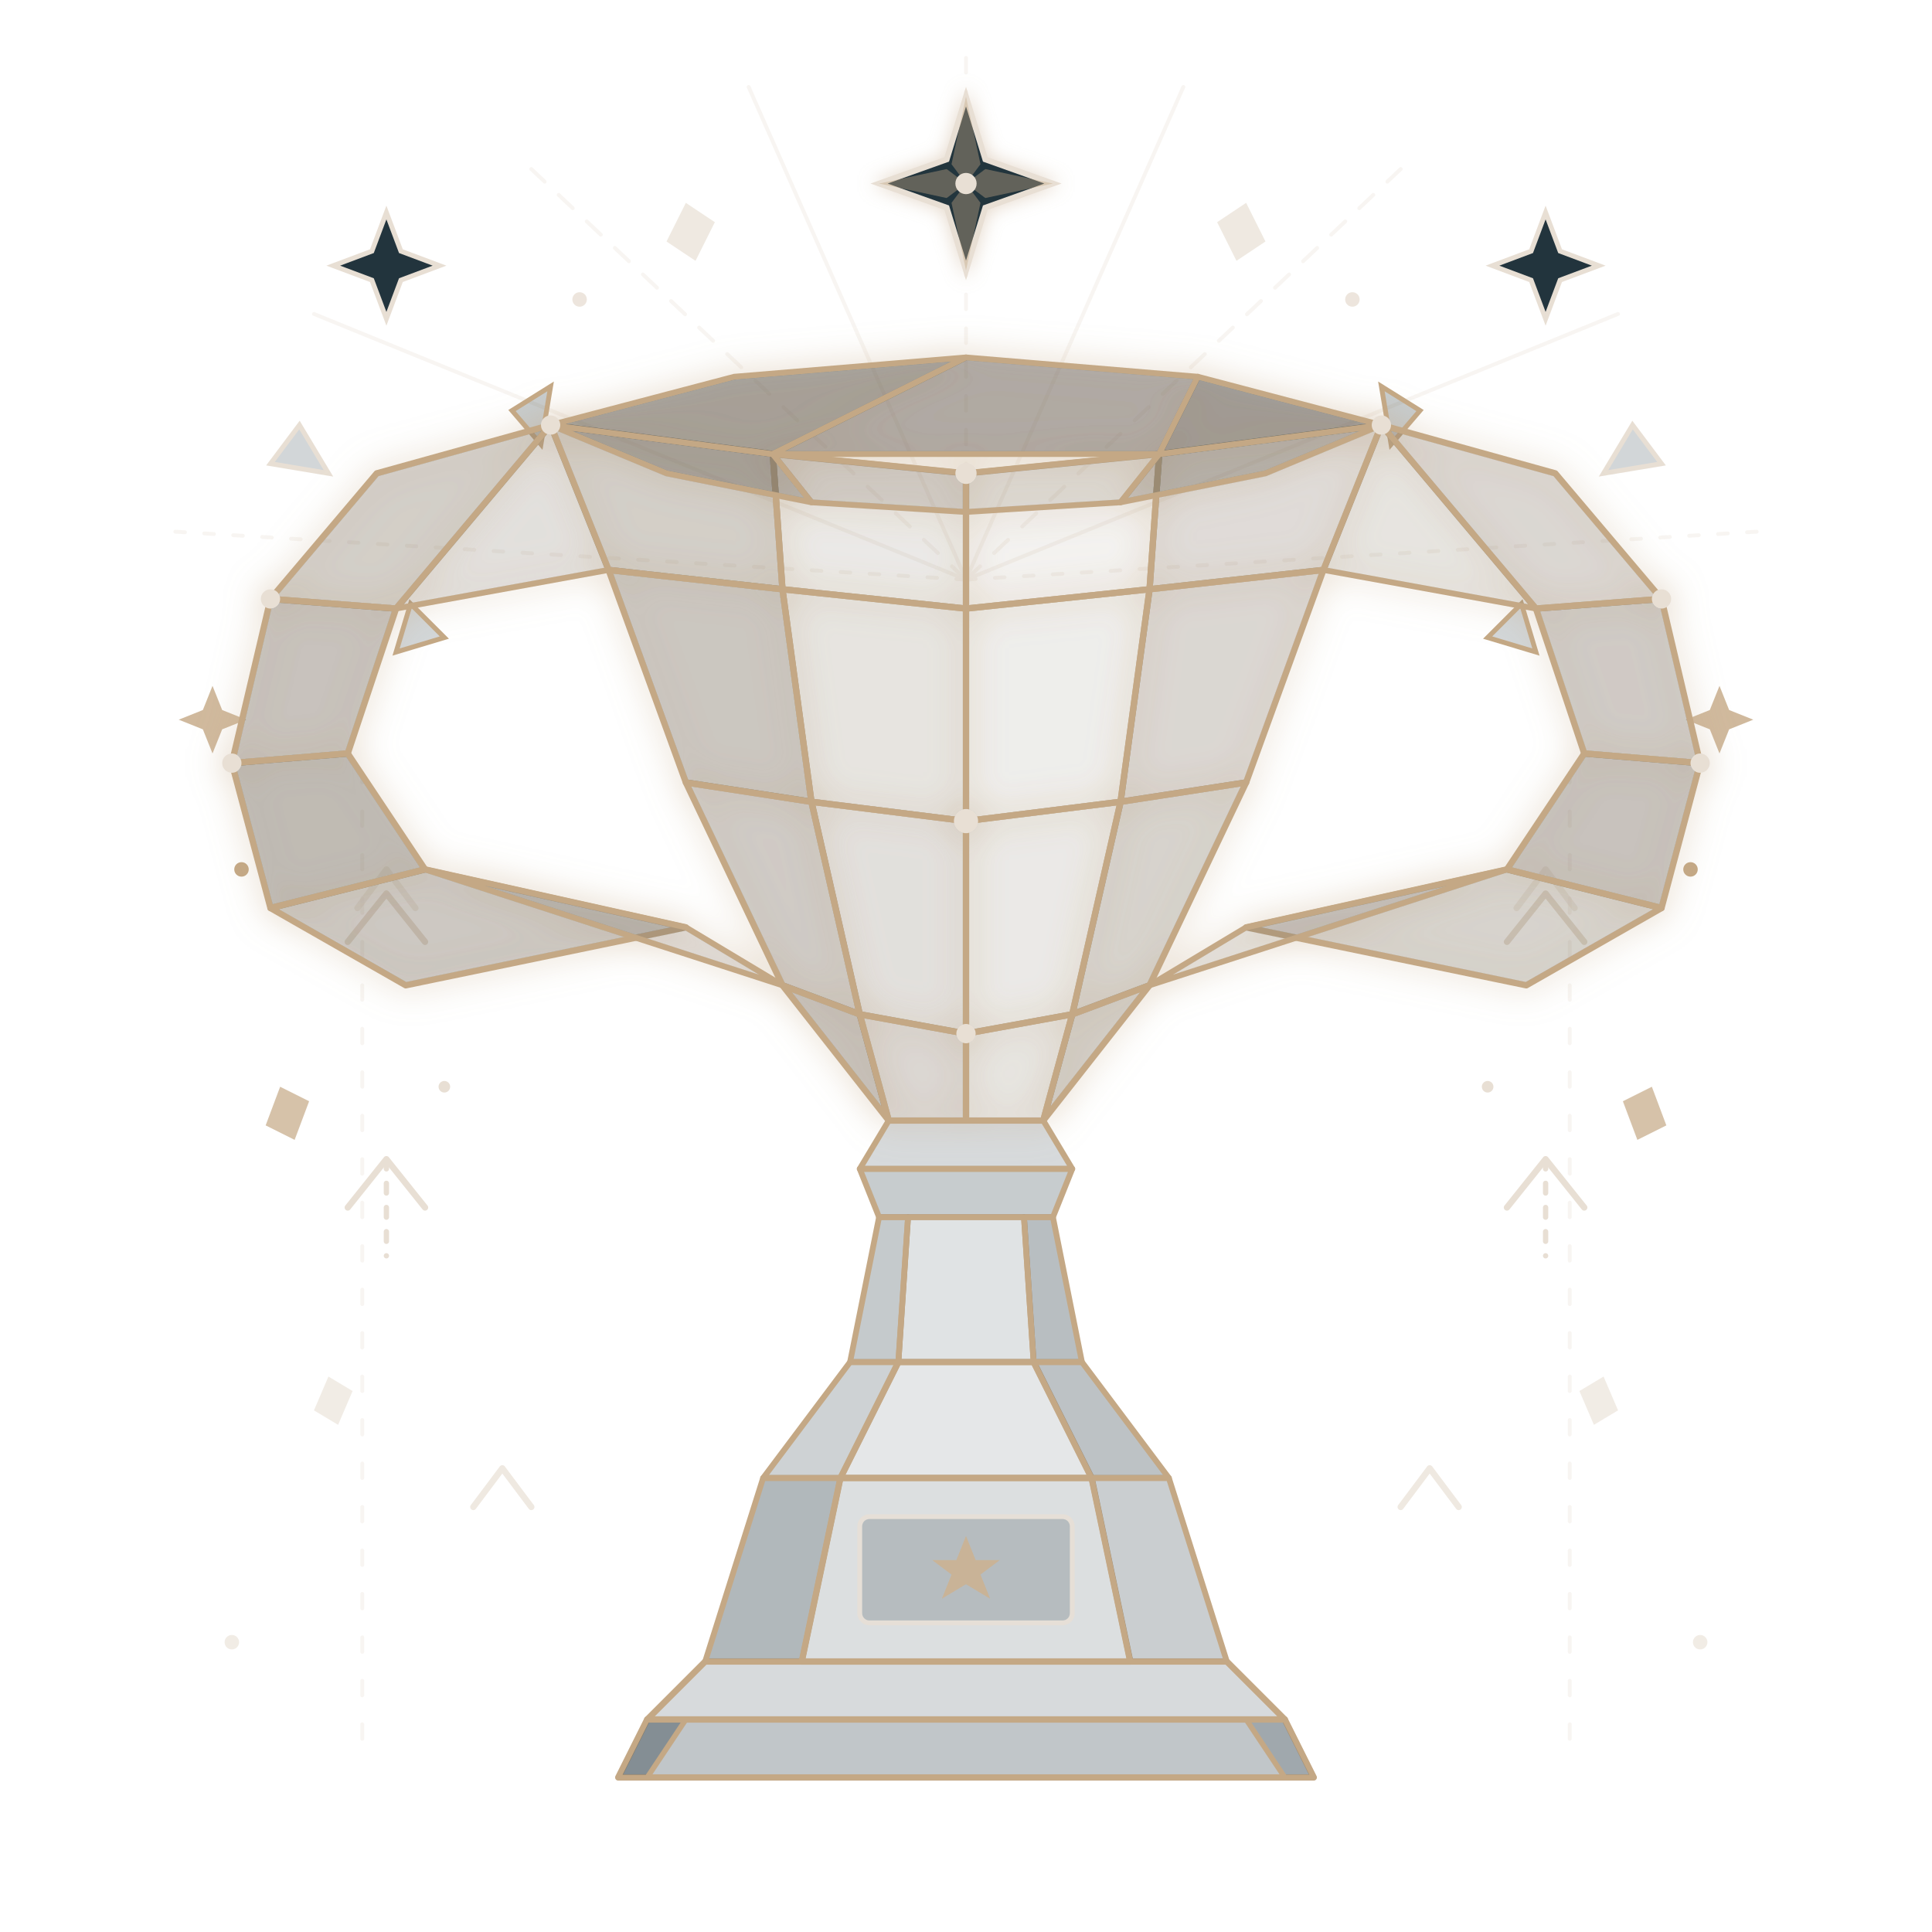
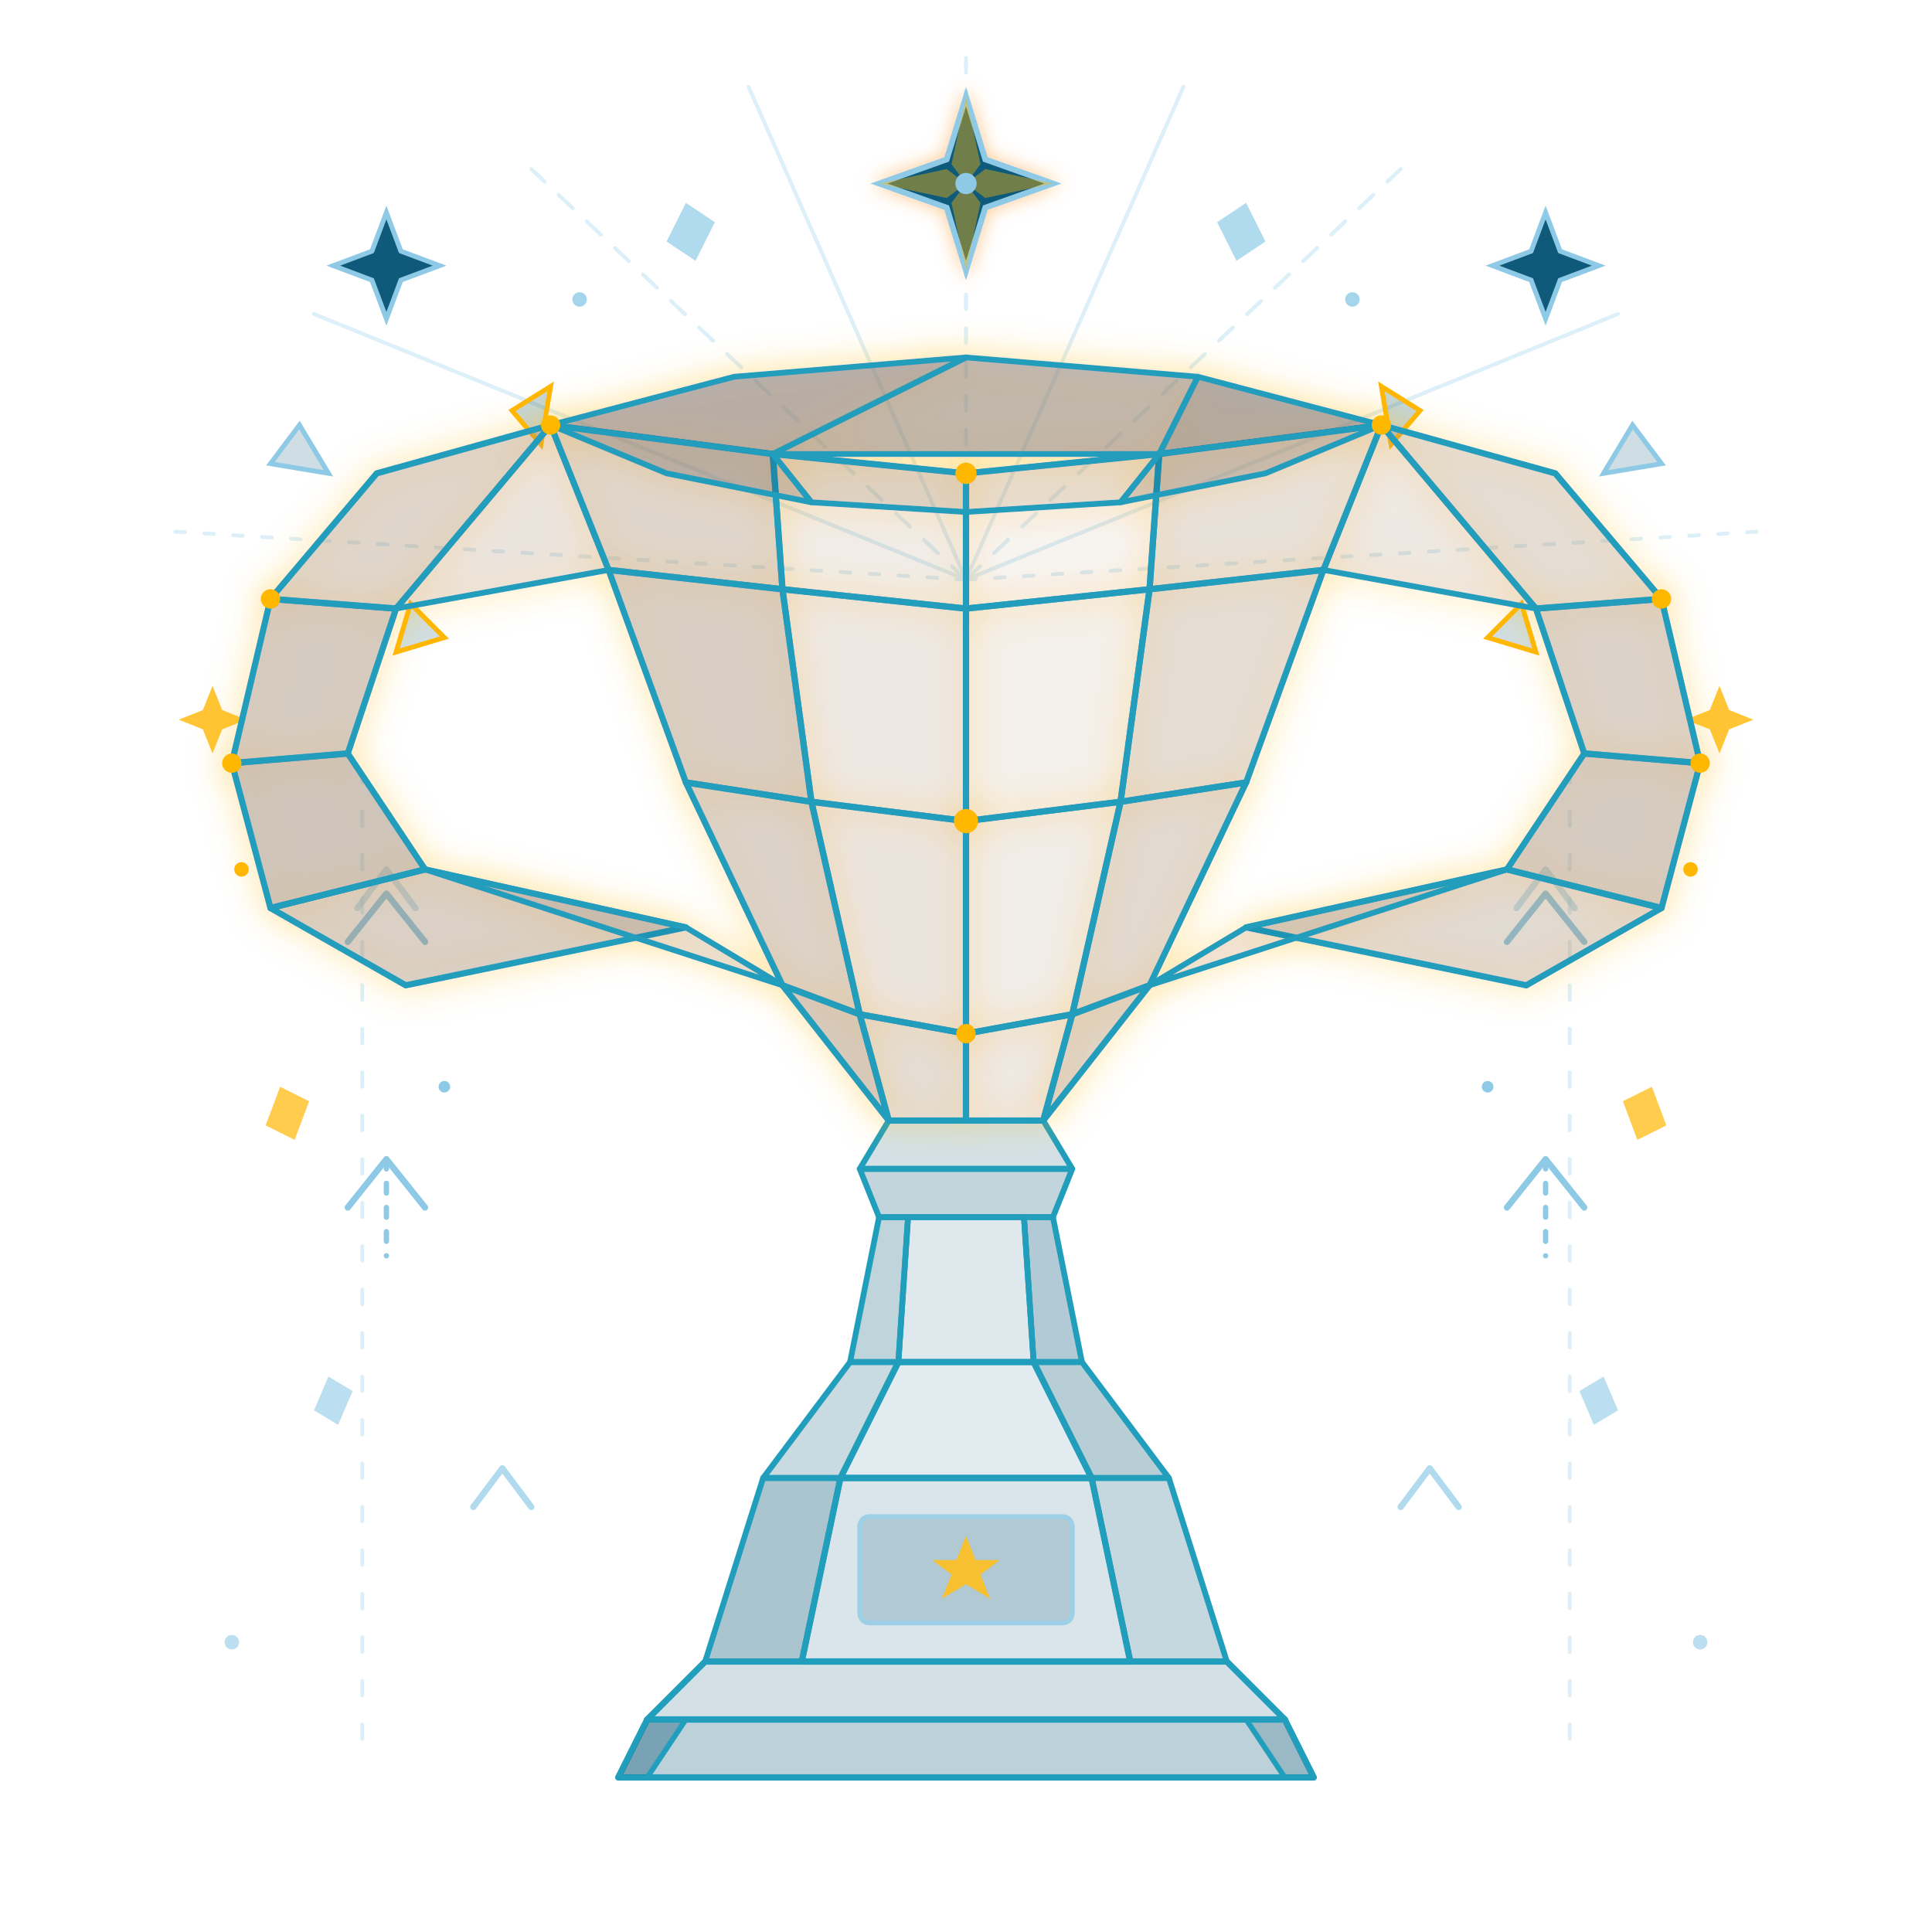
<svg xmlns="http://www.w3.org/2000/svg" viewBox="0 0 400 400" width="100%" height="100%" fill="none">
  <defs>
    <filter id="glow" x="-30%" y="-30%" width="160%" height="160%">
      <feGaussianBlur stdDeviation="3.5" result="blur" />
-       <feFlood flood-color="#C4A885" flood-opacity="0.65" result="glowColor" />
+       <feFlood flood-color="#FFB703" flood-opacity="0.65" result="glowColor" />
      <feComposite in="glowColor" in2="blur" operator="in" result="coloredBlur" />
      <feMerge>
        <feMergeNode in="coloredBlur" />
        <feMergeNode in="SourceGraphic" />
      </feMerge>
    </filter>
    <filter id="glow-subtle" x="-20%" y="-20%" width="140%" height="140%">
      <feGaussianBlur stdDeviation="2" result="blur" />
-       <feFlood flood-color="#C4A885" flood-opacity="0.45" result="glowColor" />
+       <feFlood flood-color="#FB8500" flood-opacity="0.45" result="glowColor" />
      <feComposite in="glowColor" in2="blur" operator="in" result="coloredBlur" />
      <feMerge>
        <feMergeNode in="coloredBlur" />
        <feMergeNode in="SourceGraphic" />
      </feMerge>
    </filter>
  </defs>
-   <g stroke="#E8DFD4" stroke-width="0.8" opacity="0.3" stroke-linecap="round">
+   <g stroke="#8ECAE6" stroke-width="0.8" opacity="0.3" stroke-linecap="round">
    <line x1="200" y1="120" x2="200" y2="12" stroke-dasharray="3 4" />
    <line x1="200" y1="120" x2="245" y2="18" />
    <line x1="200" y1="120" x2="155" y2="18" />
    <line x1="200" y1="120" x2="290" y2="35" stroke-dasharray="4 4" />
    <line x1="200" y1="120" x2="110" y2="35" stroke-dasharray="4 4" />
    <line x1="200" y1="120" x2="335" y2="65" />
    <line x1="200" y1="120" x2="65" y2="65" />
    <line x1="200" y1="120" x2="365" y2="110" stroke-dasharray="2 4" />
    <line x1="200" y1="120" x2="35" y2="110" stroke-dasharray="2 4" />
    <line x1="75" y1="360" x2="75" y2="160" stroke-dasharray="3 6" />
    <line x1="325" y1="360" x2="325" y2="160" stroke-dasharray="3 6" />
  </g>
  <g id="celebration-accents">
    <g transform="translate(200, 38)" filter="url(#glow-subtle)">
-       <polygon points="0,-18 4,-5 18,0 4,5 0,18 -4,5 -18,0 -4,-5" fill="#22343D" stroke="#E8DFD4" stroke-width="1.2" />
-       <polygon points="0,-18 3,-4 0,0 -3,-4" fill="#C4A885" fill-opacity="0.4" />
-       <polygon points="18,0 4,3 0,0 4,-3" fill="#C4A885" fill-opacity="0.4" />
-       <polygon points="0,18 -3,4 0,0 3,4" fill="#C4A885" fill-opacity="0.4" />
-       <polygon points="-18,0 -4,-3 0,0 -4,3" fill="#C4A885" fill-opacity="0.4" />
-       <circle cx="0" cy="0" r="2.2" fill="#E8DFD4" />
+       <polygon points="0,-18 4,-5 18,0 4,5 0,18 -4,5 -18,0 -4,-5" fill="#0F5A7A" stroke="#8ECAE6" stroke-width="1.2" />
+       <polygon points="0,-18 3,-4 0,0 -3,-4" fill="#FFB703" fill-opacity="0.4" />
+       <polygon points="18,0 4,3 0,0 4,-3" fill="#FFB703" fill-opacity="0.4" />
+       <polygon points="0,18 -3,4 0,0 3,4" fill="#FFB703" fill-opacity="0.4" />
+       <polygon points="-18,0 -4,-3 0,0 -4,3" fill="#FFB703" fill-opacity="0.4" />
+       <circle cx="0" cy="0" r="2.2" fill="#8ECAE6" />
    </g>
-     <path d="M 80,44 L 83,52 L 91,55 L 83,58 L 80,66 L 77,58 L 69,55 L 77,52 Z" fill="#22343D" stroke="#E8DFD4" stroke-width="1" />
-     <path d="M 320,44 L 323,52 L 331,55 L 323,58 L 320,66 L 317,58 L 309,55 L 317,52 Z" fill="#22343D" stroke="#E8DFD4" stroke-width="1" />
-     <path d="M 44,142 L 46,147 L 51,149 L 46,151 L 44,156 L 42,151 L 37,149 L 42,147 Z" fill="#C4A885" opacity="0.8" />
-     <path d="M 356,142 L 358,147 L 363,149 L 358,151 L 356,156 L 354,151 L 349,149 L 354,147 Z" fill="#C4A885" opacity="0.8" />
-     <g stroke="#E8DFD4" stroke-width="1.3" stroke-linecap="round" stroke-linejoin="round" fill="none">
+     <path d="M 80,44 L 83,52 L 91,55 L 83,58 L 80,66 L 77,58 L 69,55 L 77,52 Z" fill="#0F5A7A" stroke="#8ECAE6" stroke-width="1" />
+     <path d="M 320,44 L 323,52 L 331,55 L 323,58 L 320,66 L 317,58 L 309,55 L 317,52 Z" fill="#0F5A7A" stroke="#8ECAE6" stroke-width="1" />
+     <path d="M 44,142 L 46,147 L 51,149 L 46,151 L 44,156 L 42,151 L 37,149 L 42,147 Z" fill="#FFB703" opacity="0.8" />
+     <path d="M 356,142 L 358,147 L 363,149 L 358,151 L 356,156 L 354,151 L 349,149 L 354,147 Z" fill="#FFB703" opacity="0.8" />
+     <g stroke="#8ECAE6" stroke-width="1.3" stroke-linecap="round" stroke-linejoin="round" fill="none">
      <polyline points="72,195 80,185 88,195" />
      <polyline points="74,188 80,180 86,188" opacity="0.5" />
      <polyline points="72,250 80,240 88,250" />
      <line x1="80" y1="240" x2="80" y2="260" stroke-width="1.1" stroke-dasharray="2 3" />
      <polyline points="312,195 320,185 328,195" />
      <polyline points="314,188 320,180 326,188" opacity="0.5" />
      <polyline points="312,250 320,240 328,250" />
      <line x1="320" y1="240" x2="320" y2="260" stroke-width="1.1" stroke-dasharray="2 3" />
      <polyline points="98,312 104,304 110,312" opacity="0.7" />
      <polyline points="290,312 296,304 302,312" opacity="0.7" />
    </g>
-     <polygon points="106,85 114,80 112,92" stroke="#C4A885" stroke-width="1" fill="#22343D" fill-opacity="0.25" />
-     <polygon points="294,85 286,80 288,92" stroke="#C4A885" stroke-width="1" fill="#22343D" fill-opacity="0.25" />
-     <polygon points="62,88 68,98 56,96" stroke="#E8DFD4" stroke-width="1" fill="#22343D" fill-opacity="0.2" />
-     <polygon points="338,88 332,98 344,96" stroke="#E8DFD4" stroke-width="1" fill="#22343D" fill-opacity="0.2" />
-     <polygon points="85,125 92,132 82,135" stroke="#C4A885" stroke-width="1" fill="#22343D" fill-opacity="0.2" />
-     <polygon points="315,125 308,132 318,135" stroke="#C4A885" stroke-width="1" fill="#22343D" fill-opacity="0.2" />
-     <polygon points="142,42 148,46 144,54 138,50" fill="#E8DFD4" opacity="0.7" />
-     <polygon points="258,42 252,46 256,54 262,50" fill="#E8DFD4" opacity="0.7" />
-     <polygon points="58,225 64,228 61,236 55,233" fill="#C4A885" opacity="0.7" />
-     <polygon points="342,225 336,228 339,236 345,233" fill="#C4A885" opacity="0.7" />
-     <polygon points="68,285 73,288 70,295 65,292" fill="#E8DFD4" opacity="0.6" />
-     <polygon points="332,285 327,288 330,295 335,292" fill="#E8DFD4" opacity="0.6" />
-     <circle cx="120" cy="62" r="1.5" fill="#E8DFD4" opacity="0.8" />
-     <circle cx="280" cy="62" r="1.5" fill="#E8DFD4" opacity="0.8" />
-     <circle cx="50" cy="180" r="1.5" fill="#C4A885" />
-     <circle cx="350" cy="180" r="1.5" fill="#C4A885" />
-     <circle cx="92" cy="225" r="1.2" fill="#E8DFD4" />
-     <circle cx="308" cy="225" r="1.2" fill="#E8DFD4" />
-     <circle cx="48" cy="340" r="1.5" fill="#E8DFD4" opacity="0.6" />
-     <circle cx="352" cy="340" r="1.5" fill="#E8DFD4" opacity="0.6" />
+     <polygon points="106,85 114,80 112,92" stroke="#FFB703" stroke-width="1" fill="#0F5A7A" fill-opacity="0.25" />
+     <polygon points="294,85 286,80 288,92" stroke="#FFB703" stroke-width="1" fill="#0F5A7A" fill-opacity="0.25" />
+     <polygon points="62,88 68,98 56,96" stroke="#8ECAE6" stroke-width="1" fill="#0F5A7A" fill-opacity="0.2" />
+     <polygon points="338,88 332,98 344,96" stroke="#8ECAE6" stroke-width="1" fill="#0F5A7A" fill-opacity="0.2" />
+     <polygon points="85,125 92,132 82,135" stroke="#FFB703" stroke-width="1" fill="#0F5A7A" fill-opacity="0.2" />
+     <polygon points="315,125 308,132 318,135" stroke="#FFB703" stroke-width="1" fill="#0F5A7A" fill-opacity="0.2" />
+     <polygon points="142,42 148,46 144,54 138,50" fill="#8ECAE6" opacity="0.7" />
+     <polygon points="258,42 252,46 256,54 262,50" fill="#8ECAE6" opacity="0.7" />
+     <polygon points="58,225 64,228 61,236 55,233" fill="#FFB703" opacity="0.7" />
+     <polygon points="342,225 336,228 339,236 345,233" fill="#FFB703" opacity="0.7" />
+     <polygon points="68,285 73,288 70,295 65,292" fill="#8ECAE6" opacity="0.6" />
+     <polygon points="332,285 327,288 330,295 335,292" fill="#8ECAE6" opacity="0.6" />
+     <circle cx="120" cy="62" r="1.5" fill="#8ECAE6" opacity="0.8" />
+     <circle cx="280" cy="62" r="1.5" fill="#8ECAE6" opacity="0.8" />
+     <circle cx="50" cy="180" r="1.5" fill="#FFB703" />
+     <circle cx="350" cy="180" r="1.5" fill="#FFB703" />
+     <circle cx="92" cy="225" r="1.2" fill="#8ECAE6" />
+     <circle cx="308" cy="225" r="1.2" fill="#8ECAE6" />
+     <circle cx="48" cy="340" r="1.5" fill="#8ECAE6" opacity="0.6" />
+     <circle cx="352" cy="340" r="1.5" fill="#8ECAE6" opacity="0.6" />
  </g>
  <g id="trophy-base">
-     <polygon points="128,368 272,368 266,356 134,356" stroke="#C4A885" stroke-width="1.3" stroke-linejoin="round" fill="#22343D" fill-opacity="0.28" />
-     <polygon points="128,368 134,356 142,356 134,368" stroke="#C4A885" stroke-width="1.1" stroke-linejoin="round" fill="#22343D" fill-opacity="0.38" />
-     <polygon points="272,368 266,356 258,356 266,368" stroke="#C4A885" stroke-width="1.1" stroke-linejoin="round" fill="#22343D" fill-opacity="0.20" />
-     <polygon points="134,356 266,356 254,344 146,344" stroke="#C4A885" stroke-width="1.3" stroke-linejoin="round" fill="#22343D" fill-opacity="0.18" />
-     <polygon points="146,344 158,306 174,306 166,344" stroke="#C4A885" stroke-width="1.2" stroke-linejoin="round" fill="#22343D" fill-opacity="0.35" />
-     <polygon points="166,344 174,306 226,306 234,344" stroke="#C4A885" stroke-width="1.3" stroke-linejoin="round" fill="#22343D" fill-opacity="0.16" />
-     <polygon points="234,344 226,306 242,306 254,344" stroke="#C4A885" stroke-width="1.2" stroke-linejoin="round" fill="#22343D" fill-opacity="0.24" />
-     <g stroke="#C4A885" stroke-width="1" opacity="0.8">
-       <rect x="178" y="314" width="44" height="22" rx="2" stroke="#E8DFD4" fill="#22343D" fill-opacity="0.25" />
-       <polygon points="200,318 202,323 207,323 203,326 205,331 200,328 195,331 197,326 193,323 198,323" fill="#C4A885" stroke="none" />
+     <polygon points="128,368 272,368 266,356 134,356" stroke="#219EBC" stroke-width="1.3" stroke-linejoin="round" fill="#0F5A7A" fill-opacity="0.28" />
+     <polygon points="128,368 134,356 142,356 134,368" stroke="#219EBC" stroke-width="1.1" stroke-linejoin="round" fill="#0F5A7A" fill-opacity="0.38" />
+     <polygon points="272,368 266,356 258,356 266,368" stroke="#219EBC" stroke-width="1.1" stroke-linejoin="round" fill="#0F5A7A" fill-opacity="0.20" />
+     <polygon points="134,356 266,356 254,344 146,344" stroke="#219EBC" stroke-width="1.3" stroke-linejoin="round" fill="#0F5A7A" fill-opacity="0.18" />
+     <polygon points="146,344 158,306 174,306 166,344" stroke="#219EBC" stroke-width="1.2" stroke-linejoin="round" fill="#0F5A7A" fill-opacity="0.35" />
+     <polygon points="166,344 174,306 226,306 234,344" stroke="#219EBC" stroke-width="1.3" stroke-linejoin="round" fill="#0F5A7A" fill-opacity="0.16" />
+     <polygon points="234,344 226,306 242,306 254,344" stroke="#219EBC" stroke-width="1.2" stroke-linejoin="round" fill="#0F5A7A" fill-opacity="0.24" />
+     <g stroke="#FFB703" stroke-width="1" opacity="0.8">
+       <rect x="178" y="314" width="44" height="22" rx="2" stroke="#8ECAE6" fill="#0F5A7A" fill-opacity="0.25" />
+       <polygon points="200,318 202,323 207,323 203,326 205,331 200,328 195,331 197,326 193,323 198,323" fill="#FFB703" stroke="none" />
    </g>
-     <polygon points="158,306 174,306 186,282 176,282" stroke="#C4A885" stroke-width="1.2" stroke-linejoin="round" fill="#22343D" fill-opacity="0.22" />
-     <polygon points="174,306 226,306 214,282 186,282" stroke="#C4A885" stroke-width="1.3" stroke-linejoin="round" fill="#22343D" fill-opacity="0.12" />
-     <polygon points="226,306 242,306 224,282 214,282" stroke="#C4A885" stroke-width="1.2" stroke-linejoin="round" fill="#22343D" fill-opacity="0.30" />
-     <polygon points="176,282 186,282 188,252 182,252" stroke="#C4A885" stroke-width="1.2" stroke-linejoin="round" fill="#22343D" fill-opacity="0.26" />
-     <polygon points="186,282 214,282 212,252 188,252" stroke="#C4A885" stroke-width="1.2" stroke-linejoin="round" fill="#22343D" fill-opacity="0.14" />
-     <polygon points="214,282 224,282 218,252 212,252" stroke="#C4A885" stroke-width="1.2" stroke-linejoin="round" fill="#22343D" fill-opacity="0.32" />
-     <polygon points="182,252 218,252 222,242 178,242" stroke="#C4A885" stroke-width="1.2" stroke-linejoin="round" fill="#22343D" fill-opacity="0.25" />
-     <polygon points="178,242 222,242 216,232 184,232" stroke="#C4A885" stroke-width="1.2" stroke-linejoin="round" fill="#22343D" fill-opacity="0.18" />
+     <polygon points="158,306 174,306 186,282 176,282" stroke="#219EBC" stroke-width="1.2" stroke-linejoin="round" fill="#0F5A7A" fill-opacity="0.22" />
+     <polygon points="174,306 226,306 214,282 186,282" stroke="#219EBC" stroke-width="1.3" stroke-linejoin="round" fill="#0F5A7A" fill-opacity="0.12" />
+     <polygon points="226,306 242,306 224,282 214,282" stroke="#219EBC" stroke-width="1.2" stroke-linejoin="round" fill="#0F5A7A" fill-opacity="0.30" />
+     <polygon points="176,282 186,282 188,252 182,252" stroke="#219EBC" stroke-width="1.2" stroke-linejoin="round" fill="#0F5A7A" fill-opacity="0.26" />
+     <polygon points="186,282 214,282 212,252 188,252" stroke="#219EBC" stroke-width="1.2" stroke-linejoin="round" fill="#0F5A7A" fill-opacity="0.14" />
+     <polygon points="214,282 224,282 218,252 212,252" stroke="#219EBC" stroke-width="1.2" stroke-linejoin="round" fill="#0F5A7A" fill-opacity="0.32" />
+     <polygon points="182,252 218,252 222,242 178,242" stroke="#219EBC" stroke-width="1.2" stroke-linejoin="round" fill="#0F5A7A" fill-opacity="0.25" />
+     <polygon points="178,242 222,242 216,232 184,232" stroke="#219EBC" stroke-width="1.2" stroke-linejoin="round" fill="#0F5A7A" fill-opacity="0.18" />
  </g>
  <g id="trophy-cup" filter="url(#glow)">
-     <polygon points="184,232 200,232 200,214 178,210" stroke="#C4A885" stroke-width="1.3" stroke-linejoin="round" fill="#22343D" fill-opacity="0.18" />
-     <polygon points="184,232 178,210 162,204" stroke="#C4A885" stroke-width="1.3" stroke-linejoin="round" fill="#22343D" fill-opacity="0.28" />
-     <polygon points="200,232 216,232 222,210 200,214" stroke="#C4A885" stroke-width="1.3" stroke-linejoin="round" fill="#22343D" fill-opacity="0.12" />
-     <polygon points="216,232 238,204 222,210" stroke="#C4A885" stroke-width="1.3" stroke-linejoin="round" fill="#22343D" fill-opacity="0.22" />
-     <polygon points="162,204 178,210 168,166 142,162" stroke="#C4A885" stroke-width="1.3" stroke-linejoin="round" fill="#22343D" fill-opacity="0.24" />
-     <polygon points="178,210 200,214 200,170 168,166" stroke="#C4A885" stroke-width="1.3" stroke-linejoin="round" fill="#22343D" fill-opacity="0.14" />
-     <polygon points="200,214 222,210 232,166 200,170" stroke="#C4A885" stroke-width="1.3" stroke-linejoin="round" fill="#22343D" fill-opacity="0.10" />
-     <polygon points="222,210 238,204 258,162 232,166" stroke="#C4A885" stroke-width="1.3" stroke-linejoin="round" fill="#22343D" fill-opacity="0.20" />
-     <polygon points="142,162 168,166 162,122 126,118" stroke="#C4A885" stroke-width="1.3" stroke-linejoin="round" fill="#22343D" fill-opacity="0.26" />
-     <polygon points="168,166 200,170 200,126 162,122" stroke="#C4A885" stroke-width="1.3" stroke-linejoin="round" fill="#22343D" fill-opacity="0.12" />
-     <polygon points="200,170 232,166 238,122 200,126" stroke="#C4A885" stroke-width="1.3" stroke-linejoin="round" fill="#22343D" fill-opacity="0.08" />
-     <polygon points="232,166 258,162 274,118 238,122" stroke="#C4A885" stroke-width="1.3" stroke-linejoin="round" fill="#22343D" fill-opacity="0.18" />
-     <polygon points="126,118 162,122 160,94 114,88" stroke="#C4A885" stroke-width="1.3" stroke-linejoin="round" fill="#22343D" fill-opacity="0.22" />
-     <polygon points="162,122 200,126 200,98 160,94" stroke="#C4A885" stroke-width="1.3" stroke-linejoin="round" fill="#22343D" fill-opacity="0.10" />
-     <polygon points="200,126 238,122 240,94 200,98" stroke="#C4A885" stroke-width="1.3" stroke-linejoin="round" fill="#22343D" fill-opacity="0.06" />
-     <polygon points="238,122 274,118 286,88 240,94" stroke="#C4A885" stroke-width="1.3" stroke-linejoin="round" fill="#22343D" fill-opacity="0.16" />
-     <polygon points="114,88 138,98 168,104 160,94" stroke="#C4A885" stroke-width="1.2" stroke-linejoin="round" fill="#22343D" fill-opacity="0.30" />
-     <polygon points="160,94 168,104 200,106 200,98" stroke="#C4A885" stroke-width="1.2" stroke-linejoin="round" fill="#22343D" fill-opacity="0.15" />
-     <polygon points="200,98 200,106 232,104 240,94" stroke="#C4A885" stroke-width="1.2" stroke-linejoin="round" fill="#22343D" fill-opacity="0.12" />
-     <polygon points="240,94 232,104 262,98 286,88" stroke="#C4A885" stroke-width="1.2" stroke-linejoin="round" fill="#22343D" fill-opacity="0.25" />
-     <polygon points="114,88 152,78 200,74 160,94" stroke="#C4A885" stroke-width="1.2" stroke-linejoin="round" fill="#22343D" fill-opacity="0.45" />
-     <polygon points="160,94 200,74 248,78 240,94" stroke="#C4A885" stroke-width="1.2" stroke-linejoin="round" fill="#22343D" fill-opacity="0.40" />
-     <polygon points="240,94 248,78 286,88" stroke="#C4A885" stroke-width="1.2" stroke-linejoin="round" fill="#22343D" fill-opacity="0.48" />
-     <polygon points="114,88 78,98 56,124 82,126" stroke="#C4A885" stroke-width="1.3" stroke-linejoin="round" fill="#22343D" fill-opacity="0.22" />
-     <polygon points="114,88 126,118 82,126" stroke="#C4A885" stroke-width="1.2" stroke-linejoin="round" fill="#22343D" fill-opacity="0.14" />
-     <polygon points="56,124 48,158 72,156 82,126" stroke="#C4A885" stroke-width="1.3" stroke-linejoin="round" fill="#22343D" fill-opacity="0.28" />
-     <polygon points="48,158 56,188 88,180 72,156" stroke="#C4A885" stroke-width="1.3" stroke-linejoin="round" fill="#22343D" fill-opacity="0.32" />
-     <polygon points="56,188 84,204 142,192 88,180" stroke="#C4A885" stroke-width="1.3" stroke-linejoin="round" fill="#22343D" fill-opacity="0.25" />
-     <polygon points="88,180 142,192 162,204" stroke="#C4A885" stroke-width="1.2" stroke-linejoin="round" fill="#22343D" fill-opacity="0.15" />
-     <polygon points="286,88 322,98 344,124 318,126" stroke="#C4A885" stroke-width="1.3" stroke-linejoin="round" fill="#22343D" fill-opacity="0.18" />
-     <polygon points="286,88 274,118 318,126" stroke="#C4A885" stroke-width="1.2" stroke-linejoin="round" fill="#22343D" fill-opacity="0.12" />
-     <polygon points="344,124 352,158 328,156 318,126" stroke="#C4A885" stroke-width="1.3" stroke-linejoin="round" fill="#22343D" fill-opacity="0.24" />
-     <polygon points="352,158 344,188 312,180 328,156" stroke="#C4A885" stroke-width="1.3" stroke-linejoin="round" fill="#22343D" fill-opacity="0.28" />
-     <polygon points="344,188 316,204 258,192 312,180" stroke="#C4A885" stroke-width="1.3" stroke-linejoin="round" fill="#22343D" fill-opacity="0.20" />
-     <polygon points="312,180 258,192 238,204" stroke="#C4A885" stroke-width="1.2" stroke-linejoin="round" fill="#22343D" fill-opacity="0.12" />
-     <circle cx="114" cy="88" r="2" fill="#E8DFD4" />
-     <circle cx="286" cy="88" r="2" fill="#E8DFD4" />
-     <circle cx="200" cy="98" r="2.2" fill="#E8DFD4" />
-     <circle cx="56" cy="124" r="2" fill="#E8DFD4" />
-     <circle cx="344" cy="124" r="2" fill="#E8DFD4" />
-     <circle cx="48" cy="158" r="2" fill="#E8DFD4" />
-     <circle cx="352" cy="158" r="2" fill="#E8DFD4" />
-     <circle cx="200" cy="170" r="2.5" fill="#E8DFD4" />
-     <circle cx="200" cy="214" r="2" fill="#E8DFD4" />
+     <polygon points="184,232 200,232 200,214 178,210" stroke="#219EBC" stroke-width="1.3" stroke-linejoin="round" fill="#0F5A7A" fill-opacity="0.18" />
+     <polygon points="184,232 178,210 162,204" stroke="#219EBC" stroke-width="1.3" stroke-linejoin="round" fill="#0F5A7A" fill-opacity="0.28" />
+     <polygon points="200,232 216,232 222,210 200,214" stroke="#219EBC" stroke-width="1.3" stroke-linejoin="round" fill="#0F5A7A" fill-opacity="0.12" />
+     <polygon points="216,232 238,204 222,210" stroke="#219EBC" stroke-width="1.3" stroke-linejoin="round" fill="#0F5A7A" fill-opacity="0.22" />
+     <polygon points="162,204 178,210 168,166 142,162" stroke="#219EBC" stroke-width="1.3" stroke-linejoin="round" fill="#0F5A7A" fill-opacity="0.24" />
+     <polygon points="178,210 200,214 200,170 168,166" stroke="#219EBC" stroke-width="1.3" stroke-linejoin="round" fill="#0F5A7A" fill-opacity="0.14" />
+     <polygon points="200,214 222,210 232,166 200,170" stroke="#219EBC" stroke-width="1.3" stroke-linejoin="round" fill="#0F5A7A" fill-opacity="0.10" />
+     <polygon points="222,210 238,204 258,162 232,166" stroke="#219EBC" stroke-width="1.3" stroke-linejoin="round" fill="#0F5A7A" fill-opacity="0.20" />
+     <polygon points="142,162 168,166 162,122 126,118" stroke="#219EBC" stroke-width="1.3" stroke-linejoin="round" fill="#0F5A7A" fill-opacity="0.26" />
+     <polygon points="168,166 200,170 200,126 162,122" stroke="#219EBC" stroke-width="1.3" stroke-linejoin="round" fill="#0F5A7A" fill-opacity="0.12" />
+     <polygon points="200,170 232,166 238,122 200,126" stroke="#219EBC" stroke-width="1.3" stroke-linejoin="round" fill="#0F5A7A" fill-opacity="0.08" />
+     <polygon points="232,166 258,162 274,118 238,122" stroke="#219EBC" stroke-width="1.3" stroke-linejoin="round" fill="#0F5A7A" fill-opacity="0.18" />
+     <polygon points="126,118 162,122 160,94 114,88" stroke="#219EBC" stroke-width="1.3" stroke-linejoin="round" fill="#0F5A7A" fill-opacity="0.22" />
+     <polygon points="162,122 200,126 200,98 160,94" stroke="#219EBC" stroke-width="1.3" stroke-linejoin="round" fill="#0F5A7A" fill-opacity="0.10" />
+     <polygon points="200,126 238,122 240,94 200,98" stroke="#219EBC" stroke-width="1.3" stroke-linejoin="round" fill="#0F5A7A" fill-opacity="0.06" />
+     <polygon points="238,122 274,118 286,88 240,94" stroke="#219EBC" stroke-width="1.3" stroke-linejoin="round" fill="#0F5A7A" fill-opacity="0.16" />
+     <polygon points="114,88 138,98 168,104 160,94" stroke="#219EBC" stroke-width="1.2" stroke-linejoin="round" fill="#0F5A7A" fill-opacity="0.30" />
+     <polygon points="160,94 168,104 200,106 200,98" stroke="#219EBC" stroke-width="1.2" stroke-linejoin="round" fill="#0F5A7A" fill-opacity="0.15" />
+     <polygon points="200,98 200,106 232,104 240,94" stroke="#219EBC" stroke-width="1.2" stroke-linejoin="round" fill="#0F5A7A" fill-opacity="0.12" />
+     <polygon points="240,94 232,104 262,98 286,88" stroke="#219EBC" stroke-width="1.2" stroke-linejoin="round" fill="#0F5A7A" fill-opacity="0.25" />
+     <polygon points="114,88 152,78 200,74 160,94" stroke="#219EBC" stroke-width="1.2" stroke-linejoin="round" fill="#0F5A7A" fill-opacity="0.45" />
+     <polygon points="160,94 200,74 248,78 240,94" stroke="#219EBC" stroke-width="1.2" stroke-linejoin="round" fill="#0F5A7A" fill-opacity="0.40" />
+     <polygon points="240,94 248,78 286,88" stroke="#219EBC" stroke-width="1.2" stroke-linejoin="round" fill="#0F5A7A" fill-opacity="0.48" />
+     <polygon points="114,88 78,98 56,124 82,126" stroke="#219EBC" stroke-width="1.3" stroke-linejoin="round" fill="#0F5A7A" fill-opacity="0.22" />
+     <polygon points="114,88 126,118 82,126" stroke="#219EBC" stroke-width="1.2" stroke-linejoin="round" fill="#0F5A7A" fill-opacity="0.14" />
+     <polygon points="56,124 48,158 72,156 82,126" stroke="#219EBC" stroke-width="1.3" stroke-linejoin="round" fill="#0F5A7A" fill-opacity="0.28" />
+     <polygon points="48,158 56,188 88,180 72,156" stroke="#219EBC" stroke-width="1.3" stroke-linejoin="round" fill="#0F5A7A" fill-opacity="0.32" />
+     <polygon points="56,188 84,204 142,192 88,180" stroke="#219EBC" stroke-width="1.3" stroke-linejoin="round" fill="#0F5A7A" fill-opacity="0.25" />
+     <polygon points="88,180 142,192 162,204" stroke="#219EBC" stroke-width="1.2" stroke-linejoin="round" fill="#0F5A7A" fill-opacity="0.15" />
+     <polygon points="286,88 322,98 344,124 318,126" stroke="#219EBC" stroke-width="1.3" stroke-linejoin="round" fill="#0F5A7A" fill-opacity="0.18" />
+     <polygon points="286,88 274,118 318,126" stroke="#219EBC" stroke-width="1.2" stroke-linejoin="round" fill="#0F5A7A" fill-opacity="0.12" />
+     <polygon points="344,124 352,158 328,156 318,126" stroke="#219EBC" stroke-width="1.3" stroke-linejoin="round" fill="#0F5A7A" fill-opacity="0.24" />
+     <polygon points="352,158 344,188 312,180 328,156" stroke="#219EBC" stroke-width="1.3" stroke-linejoin="round" fill="#0F5A7A" fill-opacity="0.28" />
+     <polygon points="344,188 316,204 258,192 312,180" stroke="#219EBC" stroke-width="1.3" stroke-linejoin="round" fill="#0F5A7A" fill-opacity="0.20" />
+     <polygon points="312,180 258,192 238,204" stroke="#219EBC" stroke-width="1.2" stroke-linejoin="round" fill="#0F5A7A" fill-opacity="0.12" />
+     <circle cx="114" cy="88" r="2" fill="#FFB703" />
+     <circle cx="286" cy="88" r="2" fill="#FFB703" />
+     <circle cx="200" cy="98" r="2.2" fill="#FFB703" />
+     <circle cx="56" cy="124" r="2" fill="#FFB703" />
+     <circle cx="344" cy="124" r="2" fill="#FFB703" />
+     <circle cx="48" cy="158" r="2" fill="#FFB703" />
+     <circle cx="352" cy="158" r="2" fill="#FFB703" />
+     <circle cx="200" cy="170" r="2.5" fill="#FFB703" />
+     <circle cx="200" cy="214" r="2" fill="#FFB703" />
  </g>
</svg>
